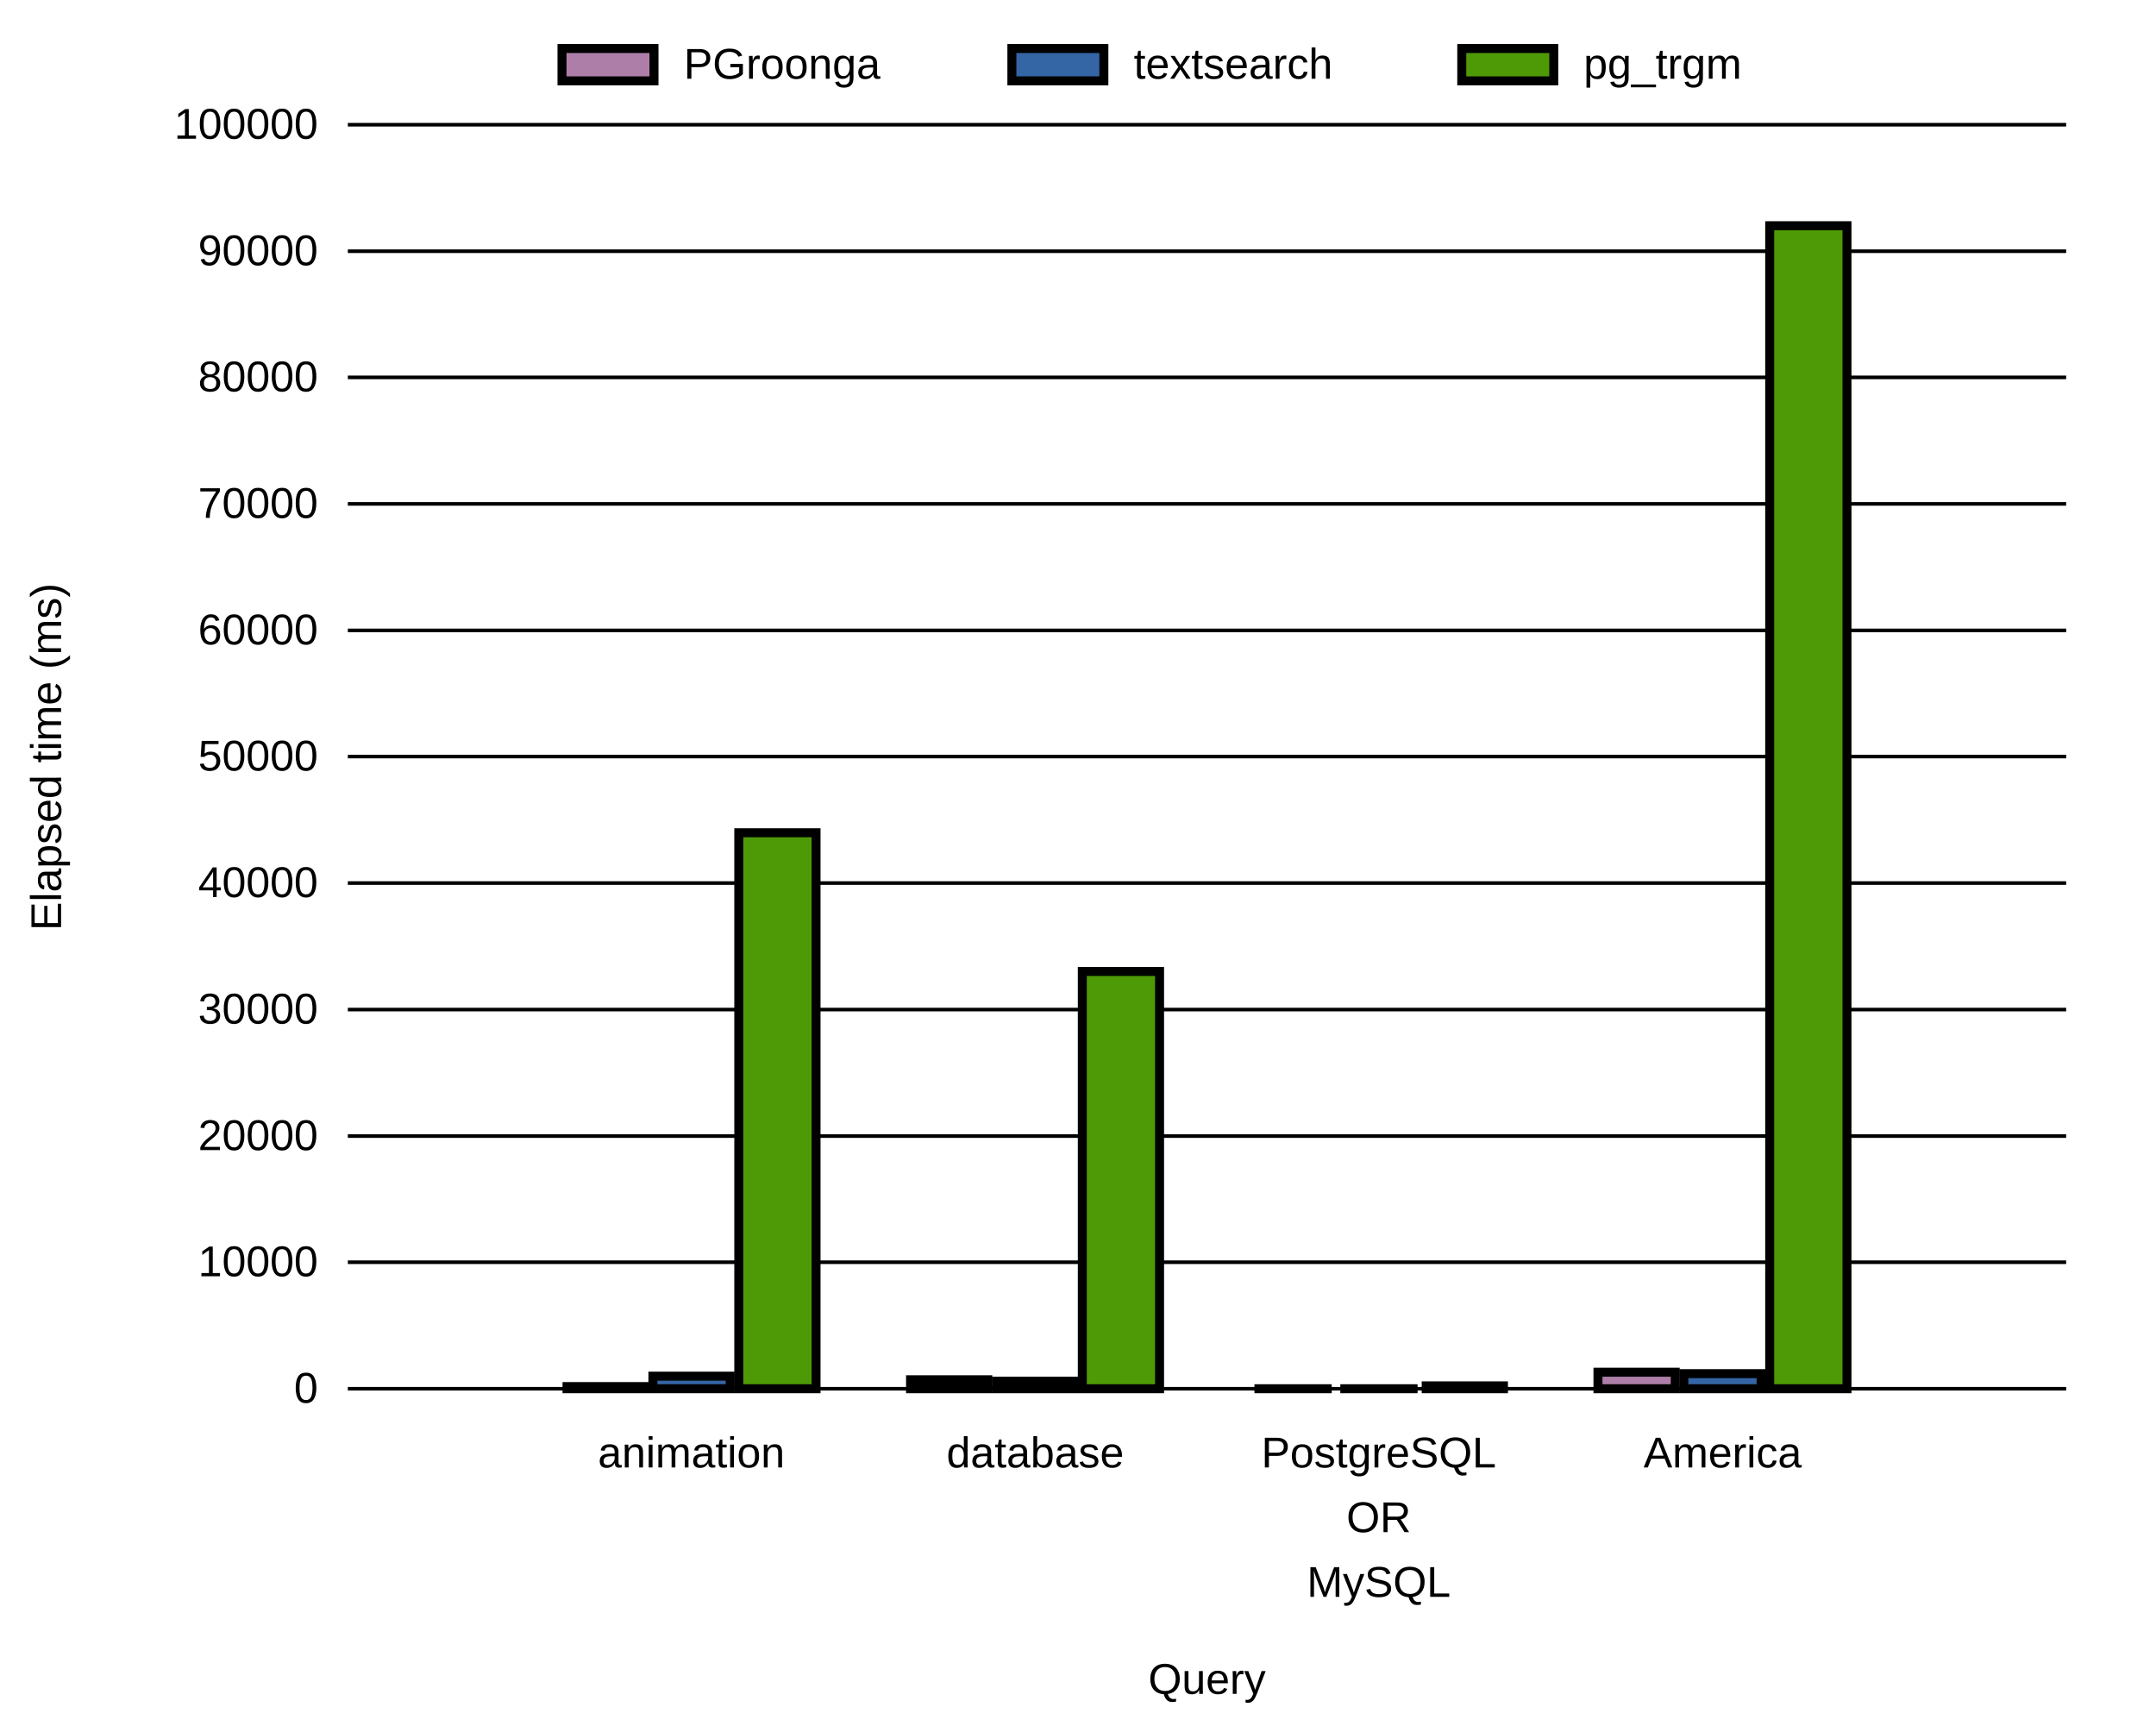
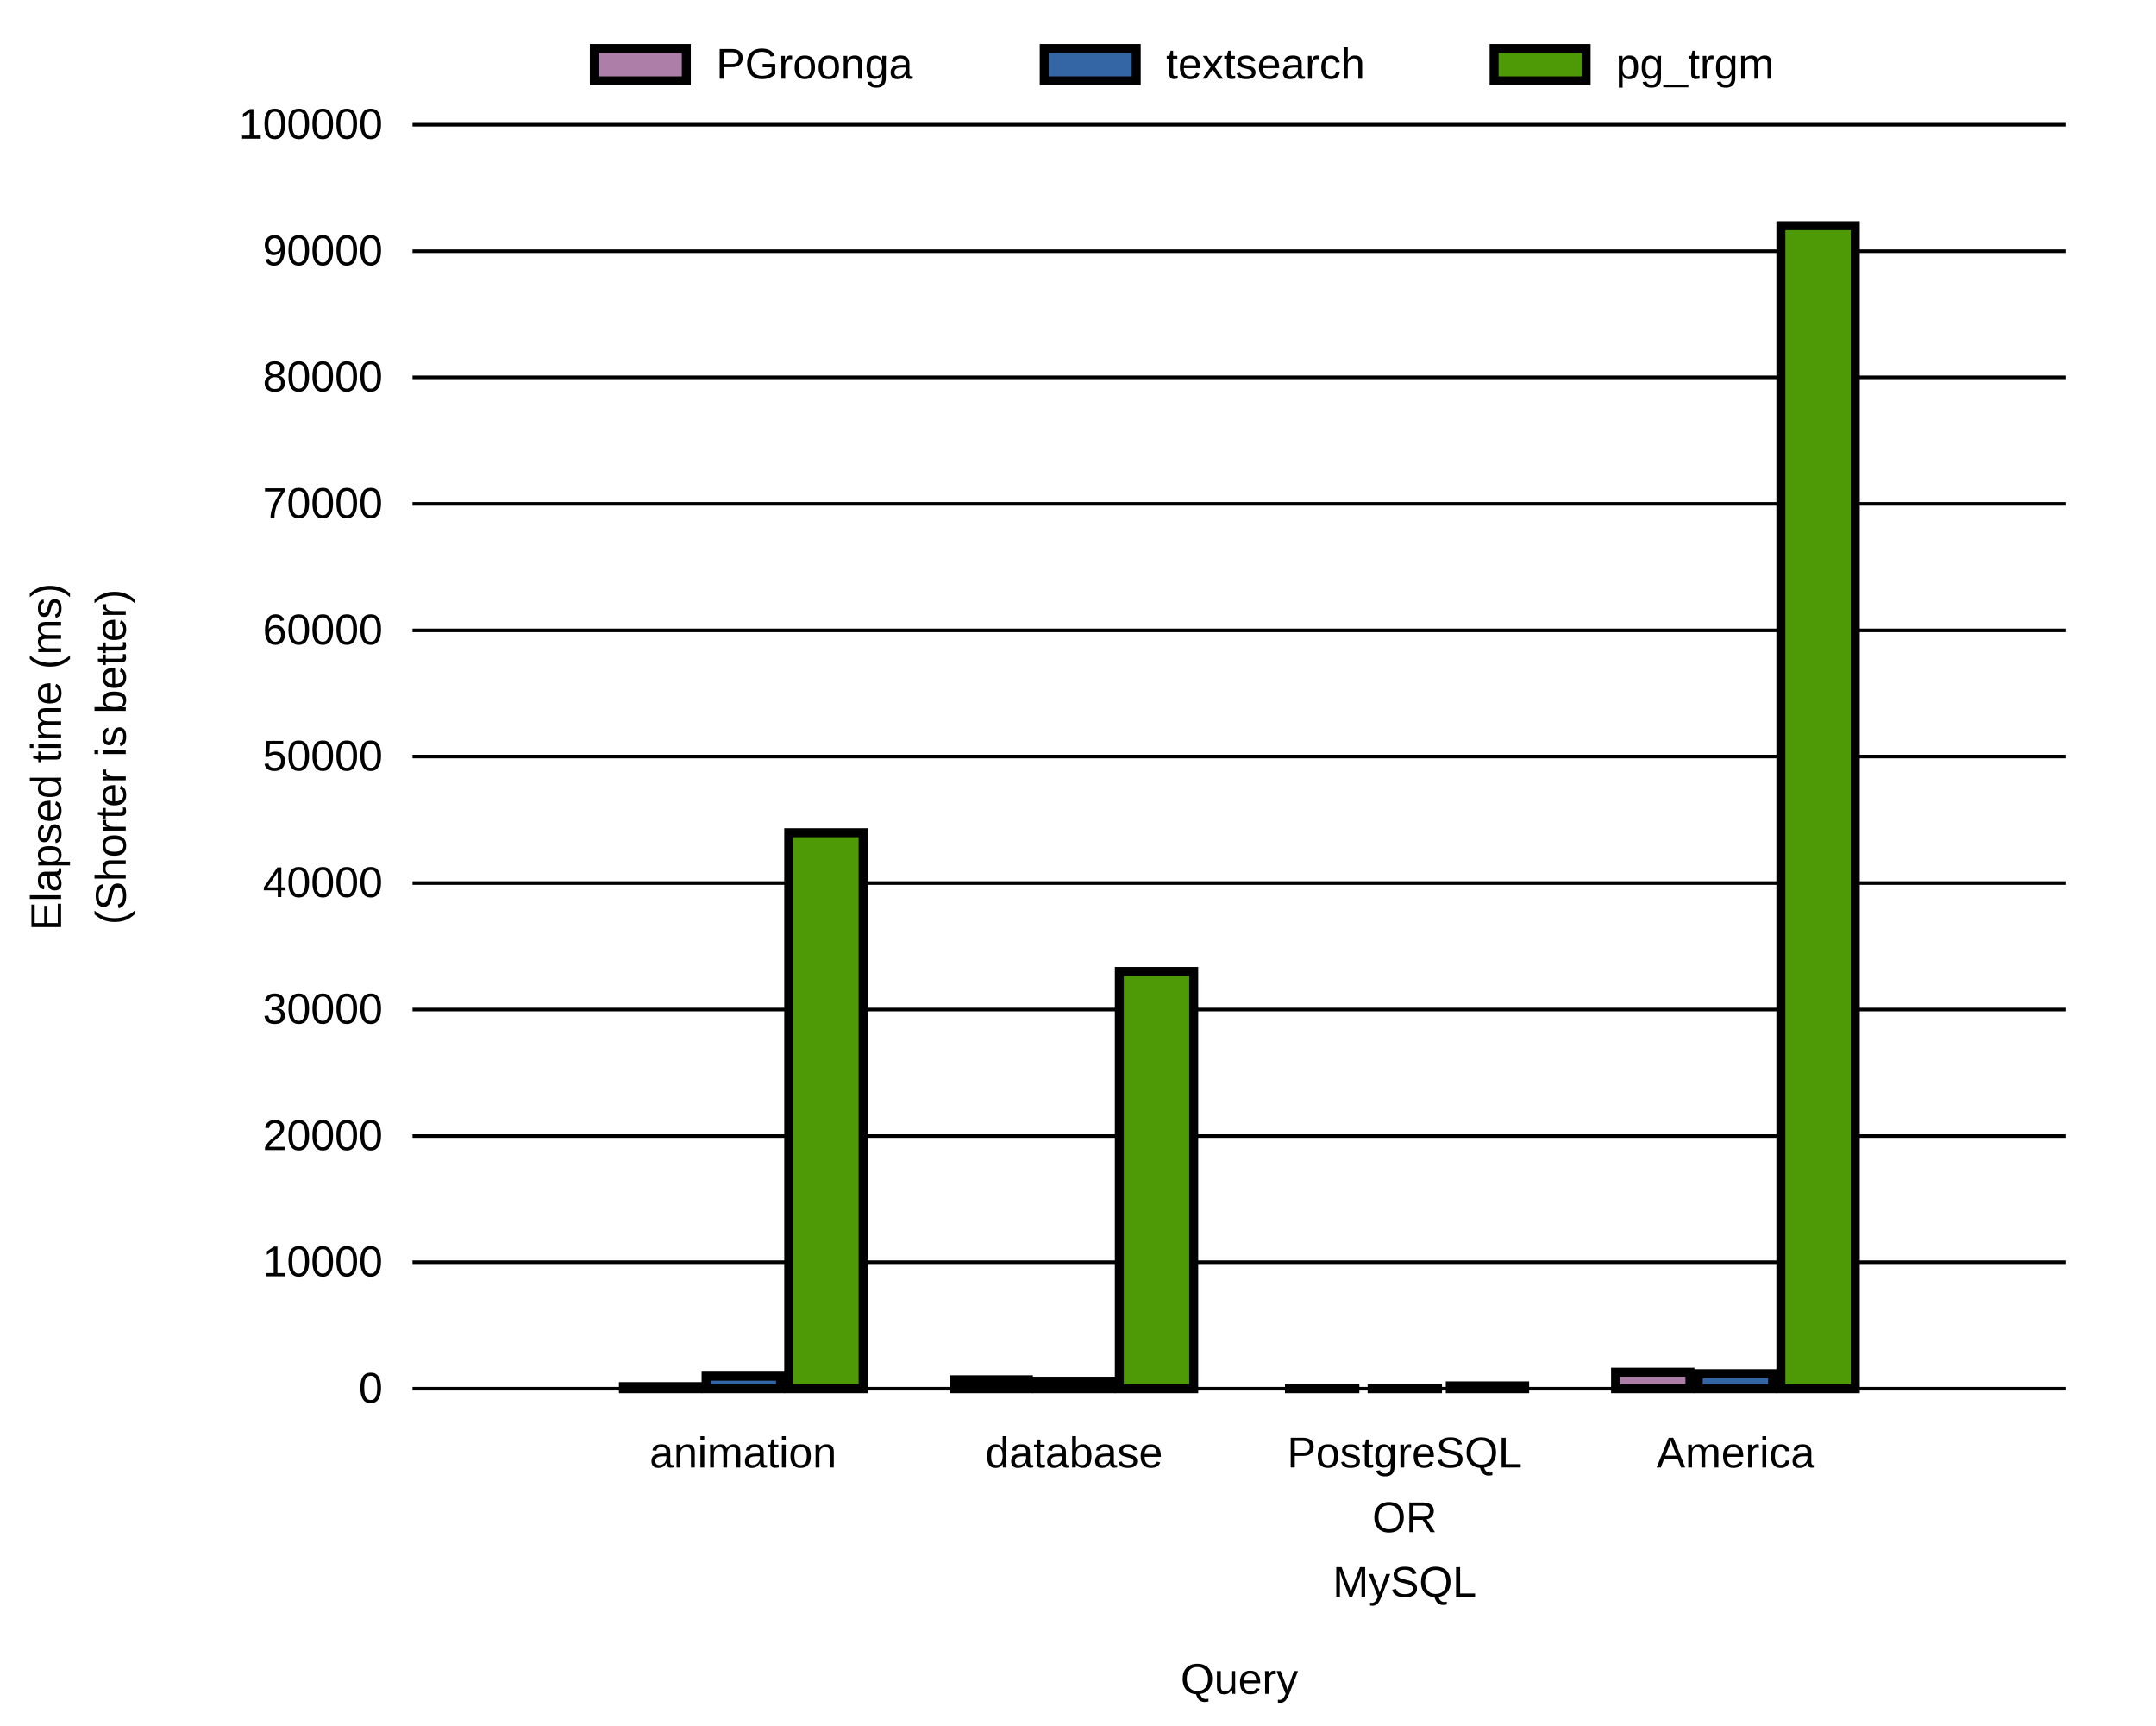
<svg xmlns="http://www.w3.org/2000/svg" xmlns:xlink="http://www.w3.org/1999/xlink" width="600" height="480" viewBox="0 0 600 480">
  <g id="gnuplot_canvas">
    <rect x="0" y="0" width="600" height="480" fill="none" />
    <defs>
      <circle id="gpDot" r="0.5" stroke-width="0.5" />
      <path id="gpPt0" stroke-width="0.222" stroke="currentColor" d="M-1,0 h2 M0,-1 v2" />
      <path id="gpPt1" stroke-width="0.222" stroke="currentColor" d="M-1,-1 L1,1 M1,-1 L-1,1" />
      <path id="gpPt2" stroke-width="0.222" stroke="currentColor" d="M-1,0 L1,0 M0,-1 L0,1 M-1,-1 L1,1 M-1,1 L1,-1" />
      <rect id="gpPt3" stroke-width="0.222" stroke="currentColor" x="-1" y="-1" width="2" height="2" />
      <rect id="gpPt4" stroke-width="0.222" stroke="currentColor" fill="currentColor" x="-1" y="-1" width="2" height="2" />
      <circle id="gpPt5" stroke-width="0.222" stroke="currentColor" cx="0" cy="0" r="1" />
      <use xlink:href="#gpPt5" id="gpPt6" fill="currentColor" stroke="none" />
      <path id="gpPt7" stroke-width="0.222" stroke="currentColor" d="M0,-1.33 L-1.33,0.67 L1.33,0.67 z" />
      <use xlink:href="#gpPt7" id="gpPt8" fill="currentColor" stroke="none" />
      <use xlink:href="#gpPt7" id="gpPt9" stroke="currentColor" transform="rotate(180)" />
      <use xlink:href="#gpPt9" id="gpPt10" fill="currentColor" stroke="none" />
      <use xlink:href="#gpPt3" id="gpPt11" stroke="currentColor" transform="rotate(45)" />
      <use xlink:href="#gpPt11" id="gpPt12" fill="currentColor" stroke="none" />
      <path id="gpPt13" stroke-width="0.222" stroke="currentColor" d="M0,1.330 L1.265,0.411 L0.782,-1.067 L-0.782,-1.076 L-1.265,0.411 z" />
      <use xlink:href="#gpPt13" id="gpPt14" fill="currentColor" stroke="none" />
      <filter id="textbox" filterUnits="objectBoundingBox" x="0" y="0" height="1" width="1">
        <feFlood flood-color="white" flood-opacity="1" result="bgnd" />
        <feComposite in="SourceGraphic" in2="bgnd" operator="atop" />
      </filter>
      <filter id="greybox" filterUnits="objectBoundingBox" x="0" y="0" height="1" width="1">
        <feFlood flood-color="lightgrey" flood-opacity="1" result="grey" />
        <feComposite in="SourceGraphic" in2="grey" operator="atop" />
      </filter>
    </defs>
    <g fill="none" color="white" stroke="black" stroke-width="1.00" stroke-linecap="butt" stroke-linejoin="miter">
</g>
    <g fill="none" color="black" stroke="currentColor" stroke-width="1.00" stroke-linecap="butt" stroke-linejoin="miter">
</g>
    <g fill="none" color="black" stroke="currentColor" stroke-width="1.00" stroke-linecap="butt" stroke-linejoin="miter">
-       <path stroke="black" class="gridline" d="M96.8,386.4 L575.0,386.4  " />
-     </g>
-     <g fill="none" color="black" stroke="currentColor" stroke-width="1.00" stroke-linecap="butt" stroke-linejoin="miter">
-       <path stroke="black" d="M96.8,386.4 M575.0,386.4  " />
-       <g transform="translate(88.5,390.3)" stroke="none" fill="black" font-family="Arial" font-size="12.00" text-anchor="end">
+       <path stroke="black" class="gridline" d="M114.8,386.4 L575.0,386.4  " />
+     </g>
+     <g fill="none" color="black" stroke="currentColor" stroke-width="1.00" stroke-linecap="butt" stroke-linejoin="miter">
+       <path stroke="black" d="M114.8,386.4 M575.0,386.4  " />
+       <g transform="translate(106.5,390.3)" stroke="none" fill="black" font-family="Arial" font-size="12.00" text-anchor="end">
        <text>
          <tspan font-family="Arial"> 0</tspan>
        </text>
      </g>
    </g>
    <g fill="none" color="black" stroke="currentColor" stroke-width="1.00" stroke-linecap="butt" stroke-linejoin="miter">
</g>
    <g fill="none" color="black" stroke="currentColor" stroke-width="1.00" stroke-linecap="butt" stroke-linejoin="miter">
-       <path stroke="black" class="gridline" d="M96.8,351.2 L575.0,351.2  " />
-     </g>
-     <g fill="none" color="black" stroke="currentColor" stroke-width="1.00" stroke-linecap="butt" stroke-linejoin="miter">
-       <path stroke="black" d="M96.8,351.2 M575.0,351.2  " />
-       <g transform="translate(88.5,355.1)" stroke="none" fill="black" font-family="Arial" font-size="12.00" text-anchor="end">
+       <path stroke="black" class="gridline" d="M114.8,351.2 L575.0,351.2  " />
+     </g>
+     <g fill="none" color="black" stroke="currentColor" stroke-width="1.00" stroke-linecap="butt" stroke-linejoin="miter">
+       <path stroke="black" d="M114.8,351.2 M575.0,351.2  " />
+       <g transform="translate(106.5,355.1)" stroke="none" fill="black" font-family="Arial" font-size="12.00" text-anchor="end">
        <text>
          <tspan font-family="Arial"> 10000</tspan>
        </text>
      </g>
    </g>
    <g fill="none" color="black" stroke="currentColor" stroke-width="1.00" stroke-linecap="butt" stroke-linejoin="miter">
</g>
    <g fill="none" color="black" stroke="currentColor" stroke-width="1.00" stroke-linecap="butt" stroke-linejoin="miter">
-       <path stroke="black" class="gridline" d="M96.8,316.1 L575.0,316.1  " />
-     </g>
-     <g fill="none" color="black" stroke="currentColor" stroke-width="1.00" stroke-linecap="butt" stroke-linejoin="miter">
-       <path stroke="black" d="M96.8,316.1 M575.0,316.1  " />
-       <g transform="translate(88.5,320.0)" stroke="none" fill="black" font-family="Arial" font-size="12.00" text-anchor="end">
+       <path stroke="black" class="gridline" d="M114.8,316.1 L575.0,316.1  " />
+     </g>
+     <g fill="none" color="black" stroke="currentColor" stroke-width="1.00" stroke-linecap="butt" stroke-linejoin="miter">
+       <path stroke="black" d="M114.8,316.1 M575.0,316.1  " />
+       <g transform="translate(106.5,320.0)" stroke="none" fill="black" font-family="Arial" font-size="12.00" text-anchor="end">
        <text>
          <tspan font-family="Arial"> 20000</tspan>
        </text>
      </g>
    </g>
    <g fill="none" color="black" stroke="currentColor" stroke-width="1.00" stroke-linecap="butt" stroke-linejoin="miter">
</g>
    <g fill="none" color="black" stroke="currentColor" stroke-width="1.00" stroke-linecap="butt" stroke-linejoin="miter">
-       <path stroke="black" class="gridline" d="M96.8,280.9 L575.0,280.9  " />
-     </g>
-     <g fill="none" color="black" stroke="currentColor" stroke-width="1.00" stroke-linecap="butt" stroke-linejoin="miter">
-       <path stroke="black" d="M96.8,280.9 M575.0,280.9  " />
-       <g transform="translate(88.5,284.8)" stroke="none" fill="black" font-family="Arial" font-size="12.00" text-anchor="end">
+       <path stroke="black" class="gridline" d="M114.8,280.9 L575.0,280.9  " />
+     </g>
+     <g fill="none" color="black" stroke="currentColor" stroke-width="1.00" stroke-linecap="butt" stroke-linejoin="miter">
+       <path stroke="black" d="M114.8,280.9 M575.0,280.9  " />
+       <g transform="translate(106.5,284.8)" stroke="none" fill="black" font-family="Arial" font-size="12.00" text-anchor="end">
        <text>
          <tspan font-family="Arial"> 30000</tspan>
        </text>
      </g>
    </g>
    <g fill="none" color="black" stroke="currentColor" stroke-width="1.00" stroke-linecap="butt" stroke-linejoin="miter">
</g>
    <g fill="none" color="black" stroke="currentColor" stroke-width="1.00" stroke-linecap="butt" stroke-linejoin="miter">
-       <path stroke="black" class="gridline" d="M96.8,245.7 L575.0,245.7  " />
-     </g>
-     <g fill="none" color="black" stroke="currentColor" stroke-width="1.00" stroke-linecap="butt" stroke-linejoin="miter">
-       <path stroke="black" d="M96.8,245.7 M575.0,245.7  " />
-       <g transform="translate(88.5,249.6)" stroke="none" fill="black" font-family="Arial" font-size="12.00" text-anchor="end">
+       <path stroke="black" class="gridline" d="M114.8,245.7 L575.0,245.7  " />
+     </g>
+     <g fill="none" color="black" stroke="currentColor" stroke-width="1.00" stroke-linecap="butt" stroke-linejoin="miter">
+       <path stroke="black" d="M114.8,245.7 M575.0,245.7  " />
+       <g transform="translate(106.5,249.6)" stroke="none" fill="black" font-family="Arial" font-size="12.00" text-anchor="end">
        <text>
          <tspan font-family="Arial"> 40000</tspan>
        </text>
      </g>
    </g>
    <g fill="none" color="black" stroke="currentColor" stroke-width="1.00" stroke-linecap="butt" stroke-linejoin="miter">
</g>
    <g fill="none" color="black" stroke="currentColor" stroke-width="1.00" stroke-linecap="butt" stroke-linejoin="miter">
-       <path stroke="black" class="gridline" d="M96.8,210.5 L575.0,210.5  " />
-     </g>
-     <g fill="none" color="black" stroke="currentColor" stroke-width="1.00" stroke-linecap="butt" stroke-linejoin="miter">
-       <path stroke="black" d="M96.8,210.5 M575.0,210.5  " />
-       <g transform="translate(88.5,214.4)" stroke="none" fill="black" font-family="Arial" font-size="12.00" text-anchor="end">
+       <path stroke="black" class="gridline" d="M114.8,210.5 L575.0,210.5  " />
+     </g>
+     <g fill="none" color="black" stroke="currentColor" stroke-width="1.00" stroke-linecap="butt" stroke-linejoin="miter">
+       <path stroke="black" d="M114.8,210.5 M575.0,210.5  " />
+       <g transform="translate(106.5,214.4)" stroke="none" fill="black" font-family="Arial" font-size="12.00" text-anchor="end">
        <text>
          <tspan font-family="Arial"> 50000</tspan>
        </text>
      </g>
    </g>
    <g fill="none" color="black" stroke="currentColor" stroke-width="1.00" stroke-linecap="butt" stroke-linejoin="miter">
</g>
    <g fill="none" color="black" stroke="currentColor" stroke-width="1.00" stroke-linecap="butt" stroke-linejoin="miter">
-       <path stroke="black" class="gridline" d="M96.8,175.4 L575.0,175.4  " />
-     </g>
-     <g fill="none" color="black" stroke="currentColor" stroke-width="1.00" stroke-linecap="butt" stroke-linejoin="miter">
-       <path stroke="black" d="M96.8,175.4 M575.0,175.4  " />
-       <g transform="translate(88.5,179.3)" stroke="none" fill="black" font-family="Arial" font-size="12.00" text-anchor="end">
+       <path stroke="black" class="gridline" d="M114.8,175.4 L575.0,175.4  " />
+     </g>
+     <g fill="none" color="black" stroke="currentColor" stroke-width="1.00" stroke-linecap="butt" stroke-linejoin="miter">
+       <path stroke="black" d="M114.8,175.4 M575.0,175.4  " />
+       <g transform="translate(106.5,179.3)" stroke="none" fill="black" font-family="Arial" font-size="12.00" text-anchor="end">
        <text>
          <tspan font-family="Arial"> 60000</tspan>
        </text>
      </g>
    </g>
    <g fill="none" color="black" stroke="currentColor" stroke-width="1.00" stroke-linecap="butt" stroke-linejoin="miter">
</g>
    <g fill="none" color="black" stroke="currentColor" stroke-width="1.00" stroke-linecap="butt" stroke-linejoin="miter">
-       <path stroke="black" class="gridline" d="M96.8,140.2 L575.0,140.2  " />
-     </g>
-     <g fill="none" color="black" stroke="currentColor" stroke-width="1.00" stroke-linecap="butt" stroke-linejoin="miter">
-       <path stroke="black" d="M96.8,140.2 M575.0,140.2  " />
-       <g transform="translate(88.5,144.1)" stroke="none" fill="black" font-family="Arial" font-size="12.00" text-anchor="end">
+       <path stroke="black" class="gridline" d="M114.8,140.2 L575.0,140.2  " />
+     </g>
+     <g fill="none" color="black" stroke="currentColor" stroke-width="1.00" stroke-linecap="butt" stroke-linejoin="miter">
+       <path stroke="black" d="M114.8,140.2 M575.0,140.2  " />
+       <g transform="translate(106.5,144.1)" stroke="none" fill="black" font-family="Arial" font-size="12.00" text-anchor="end">
        <text>
          <tspan font-family="Arial"> 70000</tspan>
        </text>
      </g>
    </g>
    <g fill="none" color="black" stroke="currentColor" stroke-width="1.00" stroke-linecap="butt" stroke-linejoin="miter">
</g>
    <g fill="none" color="black" stroke="currentColor" stroke-width="1.00" stroke-linecap="butt" stroke-linejoin="miter">
-       <path stroke="black" class="gridline" d="M96.8,105.0 L575.0,105.0  " />
-     </g>
-     <g fill="none" color="black" stroke="currentColor" stroke-width="1.00" stroke-linecap="butt" stroke-linejoin="miter">
-       <path stroke="black" d="M96.8,105.0 M575.0,105.0  " />
-       <g transform="translate(88.5,108.9)" stroke="none" fill="black" font-family="Arial" font-size="12.00" text-anchor="end">
+       <path stroke="black" class="gridline" d="M114.8,105.0 L575.0,105.0  " />
+     </g>
+     <g fill="none" color="black" stroke="currentColor" stroke-width="1.00" stroke-linecap="butt" stroke-linejoin="miter">
+       <path stroke="black" d="M114.8,105.0 M575.0,105.0  " />
+       <g transform="translate(106.5,108.9)" stroke="none" fill="black" font-family="Arial" font-size="12.00" text-anchor="end">
        <text>
          <tspan font-family="Arial"> 80000</tspan>
        </text>
      </g>
    </g>
    <g fill="none" color="black" stroke="currentColor" stroke-width="1.00" stroke-linecap="butt" stroke-linejoin="miter">
</g>
    <g fill="none" color="black" stroke="currentColor" stroke-width="1.00" stroke-linecap="butt" stroke-linejoin="miter">
-       <path stroke="black" class="gridline" d="M96.8,69.9 L575.0,69.9  " />
-     </g>
-     <g fill="none" color="black" stroke="currentColor" stroke-width="1.00" stroke-linecap="butt" stroke-linejoin="miter">
-       <path stroke="black" d="M96.8,69.9 M575.0,69.9  " />
-       <g transform="translate(88.5,73.8)" stroke="none" fill="black" font-family="Arial" font-size="12.00" text-anchor="end">
+       <path stroke="black" class="gridline" d="M114.8,69.9 L575.0,69.9  " />
+     </g>
+     <g fill="none" color="black" stroke="currentColor" stroke-width="1.00" stroke-linecap="butt" stroke-linejoin="miter">
+       <path stroke="black" d="M114.8,69.9 M575.0,69.9  " />
+       <g transform="translate(106.5,73.8)" stroke="none" fill="black" font-family="Arial" font-size="12.00" text-anchor="end">
        <text>
          <tspan font-family="Arial"> 90000</tspan>
        </text>
      </g>
    </g>
    <g fill="none" color="black" stroke="currentColor" stroke-width="1.00" stroke-linecap="butt" stroke-linejoin="miter">
</g>
    <g fill="none" color="black" stroke="currentColor" stroke-width="1.00" stroke-linecap="butt" stroke-linejoin="miter">
-       <path stroke="black" class="gridline" d="M96.8,34.7 L575.0,34.7  " />
-     </g>
-     <g fill="none" color="black" stroke="currentColor" stroke-width="1.00" stroke-linecap="butt" stroke-linejoin="miter">
-       <path stroke="black" d="M96.8,34.7 M575.0,34.7  " />
-       <g transform="translate(88.5,38.6)" stroke="none" fill="black" font-family="Arial" font-size="12.00" text-anchor="end">
+       <path stroke="black" class="gridline" d="M114.8,34.7 L575.0,34.7  " />
+     </g>
+     <g fill="none" color="black" stroke="currentColor" stroke-width="1.00" stroke-linecap="butt" stroke-linejoin="miter">
+       <path stroke="black" d="M114.8,34.7 M575.0,34.7  " />
+       <g transform="translate(106.5,38.6)" stroke="none" fill="black" font-family="Arial" font-size="12.00" text-anchor="end">
        <text>
          <tspan font-family="Arial"> 100000</tspan>
        </text>
      </g>
    </g>
    <g fill="none" color="black" stroke="currentColor" stroke-width="1.00" stroke-linecap="butt" stroke-linejoin="miter">
-       <path stroke="black" d="M192.4,386.4 M192.4,34.7  " />
-       <g transform="translate(192.4,408.3)" stroke="none" fill="black" font-family="Arial" font-size="12.00" text-anchor="middle">
+       <path stroke="black" d="M206.8,386.4 M206.8,34.7  " />
+       <g transform="translate(206.8,408.3)" stroke="none" fill="black" font-family="Arial" font-size="12.00" text-anchor="middle">
        <text>
          <tspan font-family="Arial">animation</tspan>
        </text>
      </g>
    </g>
    <g fill="none" color="black" stroke="currentColor" stroke-width="1.00" stroke-linecap="butt" stroke-linejoin="miter">
-       <path stroke="black" d="M288.1,386.4 M288.1,34.7  " />
-       <g transform="translate(288.1,408.3)" stroke="none" fill="black" font-family="Arial" font-size="12.00" text-anchor="middle">
+       <path stroke="black" d="M298.9,386.4 M298.9,34.7  " />
+       <g transform="translate(298.9,408.3)" stroke="none" fill="black" font-family="Arial" font-size="12.00" text-anchor="middle">
        <text>
          <tspan font-family="Arial">database</tspan>
        </text>
      </g>
    </g>
    <g fill="none" color="black" stroke="currentColor" stroke-width="1.00" stroke-linecap="butt" stroke-linejoin="miter">
-       <path stroke="black" d="M383.7,386.4 M383.7,34.7  " />
-       <g transform="translate(383.7,408.3)" stroke="none" fill="black" font-family="Arial" font-size="12.00" text-anchor="middle">
+       <path stroke="black" d="M390.9,386.4 M390.9,34.7  " />
+       <g transform="translate(390.9,408.3)" stroke="none" fill="black" font-family="Arial" font-size="12.00" text-anchor="middle">
        <text>
          <tspan font-family="Arial">PostgreSQL</tspan>
        </text>
      </g>
-       <g transform="translate(383.7,426.3)" stroke="none" fill="black" font-family="Arial" font-size="12.00" text-anchor="middle">
+       <g transform="translate(390.9,426.3)" stroke="none" fill="black" font-family="Arial" font-size="12.00" text-anchor="middle">
        <text>
          <tspan font-family="Arial">OR</tspan>
        </text>
      </g>
-       <g transform="translate(383.7,444.3)" stroke="none" fill="black" font-family="Arial" font-size="12.00" text-anchor="middle">
+       <g transform="translate(390.9,444.3)" stroke="none" fill="black" font-family="Arial" font-size="12.00" text-anchor="middle">
        <text>
          <tspan font-family="Arial">MySQL</tspan>
        </text>
      </g>
    </g>
    <g fill="none" color="black" stroke="currentColor" stroke-width="1.00" stroke-linecap="butt" stroke-linejoin="miter">
-       <path stroke="black" d="M479.4,386.4 M479.4,34.7  " />
-       <g transform="translate(479.4,408.3)" stroke="none" fill="black" font-family="Arial" font-size="12.00" text-anchor="middle">
+       <path stroke="black" d="M483.0,386.4 M483.0,34.7  " />
+       <g transform="translate(483.0,408.3)" stroke="none" fill="black" font-family="Arial" font-size="12.00" text-anchor="middle">
        <text>
          <tspan font-family="Arial">America</tspan>
        </text>
      </g>
    </g>
    <g fill="none" color="black" stroke="currentColor" stroke-width="1.00" stroke-linecap="butt" stroke-linejoin="miter">
</g>
    <g fill="none" color="black" stroke="currentColor" stroke-width="1.00" stroke-linecap="butt" stroke-linejoin="miter">
      <g transform="translate(17.0,210.6) rotate(270)" stroke="none" fill="black" font-family="Arial" font-size="12.00" text-anchor="middle">
        <text>
          <tspan font-family="Arial">Elapsed time (ms)</tspan>
        </text>
      </g>
-     </g>
-     <g fill="none" color="black" stroke="currentColor" stroke-width="1.00" stroke-linecap="butt" stroke-linejoin="miter">
-       <g transform="translate(335.9,435.3)" stroke="none" fill="black" font-family="Arial" font-size="12.00" text-anchor="middle">
+       <g transform="translate(35.0,210.6) rotate(270)" stroke="none" fill="black" font-family="Arial" font-size="12.00" text-anchor="middle">
+         <text>
+           <tspan font-family="Arial">(Shorter is better)</tspan>
+         </text>
+       </g>
+     </g>
+     <g fill="none" color="black" stroke="currentColor" stroke-width="1.00" stroke-linecap="butt" stroke-linejoin="miter">
+       <g transform="translate(344.9,435.3)" stroke="none" fill="black" font-family="Arial" font-size="12.00" text-anchor="middle">
        <text />
      </g>
-       <g transform="translate(335.9,453.3)" stroke="none" fill="black" font-family="Arial" font-size="12.00" text-anchor="middle">
+       <g transform="translate(344.9,453.3)" stroke="none" fill="black" font-family="Arial" font-size="12.00" text-anchor="middle">
        <text />
      </g>
-       <g transform="translate(335.9,471.3)" stroke="none" fill="black" font-family="Arial" font-size="12.00" text-anchor="middle">
+       <g transform="translate(344.9,471.3)" stroke="none" fill="black" font-family="Arial" font-size="12.00" text-anchor="middle">
        <text>
          <tspan font-family="Arial">Query</tspan>
        </text>
      </g>
    </g>
    <g fill="none" color="black" stroke="currentColor" stroke-width="1.00" stroke-linecap="butt" stroke-linejoin="miter">
</g>
    <g id="gnuplot_plot_1">
      <g fill="none" color="white" stroke="currentColor" stroke-width="2.50" stroke-linecap="butt" stroke-linejoin="miter">
</g>
      <g fill="none" color="black" stroke="currentColor" stroke-width="2.50" stroke-linecap="butt" stroke-linejoin="miter">
-         <g transform="translate(190.3,21.9)" stroke="none" fill="black" font-family="Arial" font-size="12.00" text-anchor="start">
+         <g transform="translate(199.3,21.9)" stroke="none" fill="black" font-family="Arial" font-size="12.00" text-anchor="start">
          <text>
            <tspan font-family="Arial">PGroonga</tspan>
          </text>
        </g>
      </g>
      <g fill="none" color="black" stroke="currentColor" stroke-width="2.50" stroke-linecap="butt" stroke-linejoin="miter">
        <g stroke="none" shape-rendering="crispEdges">
-           <polygon fill="rgb(173, 127, 168)" points="156.4,22.5 182.0,22.5 182.0,13.5 156.4,13.5 " />
-         </g>
-         <path stroke="black" d="M156.4,22.5 L182.0,22.5 L182.0,13.5 L156.4,13.5 L156.4,22.5 Z  " />
-       </g>
-       <g fill="none" color="black" stroke="currentColor" stroke-width="2.50" stroke-linecap="butt" stroke-linejoin="miter">
-         <g stroke="none" shape-rendering="crispEdges">
-           <polygon fill="rgb(173, 127, 168)" points="157.8,386.4 179.4,386.4 179.4,385.7 157.8,385.7 " />
-         </g>
-         <path stroke="black" d="M157.8,386.4 L157.8,385.8 L179.3,385.8 L179.3,386.4 L157.8,386.4 Z  " />
-       </g>
-       <g fill="none" color="black" stroke="currentColor" stroke-width="2.50" stroke-linecap="butt" stroke-linejoin="miter">
-         <g stroke="none" shape-rendering="crispEdges">
-           <polygon fill="rgb(173, 127, 168)" points="253.4,386.4 275.0,386.4 275.0,383.8 253.4,383.8 " />
-         </g>
-         <path stroke="black" d="M253.4,386.4 L253.4,383.9 L274.9,383.9 L274.9,386.4 L253.4,386.4 Z  " />
-       </g>
-       <g fill="none" color="black" stroke="currentColor" stroke-width="2.50" stroke-linecap="butt" stroke-linejoin="miter">
-         <g stroke="none" shape-rendering="crispEdges">
-           <polygon fill="rgb(173, 127, 168)" points="349.1,386.4 370.7,386.4 370.7,386.3 349.1,386.3 " />
-         </g>
-         <path stroke="black" d="M349.1,386.4 L370.6,386.4 L349.1,386.4 Z  " />
-       </g>
-       <g fill="none" color="black" stroke="currentColor" stroke-width="2.50" stroke-linecap="butt" stroke-linejoin="miter">
-         <g stroke="none" shape-rendering="crispEdges">
-           <polygon fill="rgb(173, 127, 168)" points="444.7,386.4 466.3,386.4 466.3,381.7 444.7,381.7 " />
-         </g>
-         <path stroke="black" d="M444.7,386.4 L444.7,381.8 L466.2,381.8 L466.2,386.4 L444.7,386.4 Z  " />
+           <polygon fill="rgb(173, 127, 168)" points="165.4,22.5 191.0,22.5 191.0,13.5 165.4,13.5 " />
+         </g>
+         <path stroke="black" d="M165.4,22.5 L191.0,22.5 L191.0,13.5 L165.4,13.5 L165.4,22.5 Z  " />
+       </g>
+       <g fill="none" color="black" stroke="currentColor" stroke-width="2.50" stroke-linecap="butt" stroke-linejoin="miter">
+         <g stroke="none" shape-rendering="crispEdges">
+           <polygon fill="rgb(173, 127, 168)" points="173.5,386.4 194.3,386.4 194.3,385.7 173.5,385.7 " />
+         </g>
+         <path stroke="black" d="M173.5,386.4 L173.5,385.8 L194.2,385.8 L194.2,386.4 L173.5,386.4 Z  " />
+       </g>
+       <g fill="none" color="black" stroke="currentColor" stroke-width="2.50" stroke-linecap="butt" stroke-linejoin="miter">
+         <g stroke="none" shape-rendering="crispEdges">
+           <polygon fill="rgb(173, 127, 168)" points="265.5,386.4 286.3,386.4 286.3,383.8 265.5,383.8 " />
+         </g>
+         <path stroke="black" d="M265.5,386.4 L265.5,383.9 L286.2,383.9 L286.2,386.4 L265.5,386.4 Z  " />
+       </g>
+       <g fill="none" color="black" stroke="currentColor" stroke-width="2.50" stroke-linecap="butt" stroke-linejoin="miter">
+         <g stroke="none" shape-rendering="crispEdges">
+           <polygon fill="rgb(173, 127, 168)" points="357.6,386.4 378.4,386.4 378.4,386.3 357.6,386.3 " />
+         </g>
+         <path stroke="black" d="M357.6,386.4 L378.3,386.4 L357.6,386.4 Z  " />
+       </g>
+       <g fill="none" color="black" stroke="currentColor" stroke-width="2.50" stroke-linecap="butt" stroke-linejoin="miter">
+         <g stroke="none" shape-rendering="crispEdges">
+           <polygon fill="rgb(173, 127, 168)" points="449.6,386.4 470.4,386.4 470.4,381.7 449.6,381.7 " />
+         </g>
+         <path stroke="black" d="M449.6,386.4 L449.6,381.8 L470.3,381.8 L470.3,386.4 L449.6,386.4 Z  " />
      </g>
      <g fill="none" color="black" stroke="currentColor" stroke-width="2.50" stroke-linecap="butt" stroke-linejoin="miter">
</g>
    </g>
    <g id="gnuplot_plot_2">
      <g fill="none" color="black" stroke="currentColor" stroke-width="2.50" stroke-linecap="butt" stroke-linejoin="miter">
-         <g transform="translate(315.5,21.9)" stroke="none" fill="black" font-family="Arial" font-size="12.00" text-anchor="start">
+         <g transform="translate(324.5,21.9)" stroke="none" fill="black" font-family="Arial" font-size="12.00" text-anchor="start">
          <text>
            <tspan font-family="Arial">textsearch</tspan>
          </text>
        </g>
      </g>
      <g fill="none" color="black" stroke="currentColor" stroke-width="2.50" stroke-linecap="butt" stroke-linejoin="miter">
        <g stroke="none" shape-rendering="crispEdges">
-           <polygon fill="rgb( 52, 101, 164)" points="281.6,22.5 307.2,22.5 307.2,13.5 281.6,13.5 " />
-         </g>
-         <path stroke="black" d="M281.6,22.5 L307.2,22.5 L307.2,13.5 L281.6,13.5 L281.6,22.5 Z  " />
-       </g>
-       <g fill="none" color="black" stroke="currentColor" stroke-width="2.50" stroke-linecap="butt" stroke-linejoin="miter">
-         <g stroke="none" shape-rendering="crispEdges">
-           <polygon fill="rgb( 52, 101, 164)" points="181.7,386.4 203.3,386.4 203.3,382.8 181.7,382.8 " />
-         </g>
-         <path stroke="black" d="M181.7,386.4 L181.7,382.9 L203.2,382.9 L203.2,386.4 L181.7,386.4 Z  " />
-       </g>
-       <g fill="none" color="black" stroke="currentColor" stroke-width="2.50" stroke-linecap="butt" stroke-linejoin="miter">
-         <g stroke="none" shape-rendering="crispEdges">
-           <polygon fill="rgb( 52, 101, 164)" points="277.3,386.4 298.9,386.4 298.9,384.2 277.3,384.2 " />
-         </g>
-         <path stroke="black" d="M277.3,386.4 L277.3,384.3 L298.8,384.3 L298.8,386.4 L277.3,386.4 Z  " />
-       </g>
-       <g fill="none" color="black" stroke="currentColor" stroke-width="2.50" stroke-linecap="butt" stroke-linejoin="miter">
-         <g stroke="none" shape-rendering="crispEdges">
-           <polygon fill="rgb( 52, 101, 164)" points="373.0,386.4 394.6,386.4 394.6,386.3 373.0,386.3 " />
-         </g>
-         <path stroke="black" d="M373.0,386.4 L394.5,386.4 L373.0,386.4 Z  " />
-       </g>
-       <g fill="none" color="black" stroke="currentColor" stroke-width="2.50" stroke-linecap="butt" stroke-linejoin="miter">
-         <g stroke="none" shape-rendering="crispEdges">
-           <polygon fill="rgb( 52, 101, 164)" points="468.6,386.4 490.2,386.4 490.2,382.1 468.6,382.1 " />
-         </g>
-         <path stroke="black" d="M468.6,386.4 L468.6,382.2 L490.1,382.2 L490.1,386.4 L468.6,386.4 Z  " />
+           <polygon fill="rgb( 52, 101, 164)" points="290.6,22.5 316.2,22.5 316.2,13.5 290.6,13.5 " />
+         </g>
+         <path stroke="black" d="M290.6,22.5 L316.2,22.5 L316.2,13.5 L290.6,13.5 L290.6,22.5 Z  " />
+       </g>
+       <g fill="none" color="black" stroke="currentColor" stroke-width="2.50" stroke-linecap="butt" stroke-linejoin="miter">
+         <g stroke="none" shape-rendering="crispEdges">
+           <polygon fill="rgb( 52, 101, 164)" points="196.5,386.4 217.3,386.4 217.3,382.8 196.5,382.8 " />
+         </g>
+         <path stroke="black" d="M196.5,386.4 L196.5,382.9 L217.2,382.9 L217.2,386.4 L196.5,386.4 Z  " />
+       </g>
+       <g fill="none" color="black" stroke="currentColor" stroke-width="2.50" stroke-linecap="butt" stroke-linejoin="miter">
+         <g stroke="none" shape-rendering="crispEdges">
+           <polygon fill="rgb( 52, 101, 164)" points="288.5,386.4 309.3,386.4 309.3,384.2 288.5,384.2 " />
+         </g>
+         <path stroke="black" d="M288.5,386.4 L288.5,384.3 L309.2,384.3 L309.2,386.4 L288.5,386.4 Z  " />
+       </g>
+       <g fill="none" color="black" stroke="currentColor" stroke-width="2.50" stroke-linecap="butt" stroke-linejoin="miter">
+         <g stroke="none" shape-rendering="crispEdges">
+           <polygon fill="rgb( 52, 101, 164)" points="380.6,386.4 401.4,386.4 401.4,386.3 380.6,386.3 " />
+         </g>
+         <path stroke="black" d="M380.6,386.4 L401.3,386.4 L380.6,386.4 Z  " />
+       </g>
+       <g fill="none" color="black" stroke="currentColor" stroke-width="2.50" stroke-linecap="butt" stroke-linejoin="miter">
+         <g stroke="none" shape-rendering="crispEdges">
+           <polygon fill="rgb( 52, 101, 164)" points="472.6,386.4 493.4,386.4 493.4,382.1 472.6,382.1 " />
+         </g>
+         <path stroke="black" d="M472.6,386.4 L472.6,382.2 L493.3,382.2 L493.3,386.4 L472.6,386.4 Z  " />
      </g>
      <g fill="none" color="black" stroke="currentColor" stroke-width="2.50" stroke-linecap="butt" stroke-linejoin="miter">
</g>
    </g>
    <g id="gnuplot_plot_3">
      <g fill="none" color="black" stroke="currentColor" stroke-width="2.50" stroke-linecap="butt" stroke-linejoin="miter">
-         <g transform="translate(440.7,21.9)" stroke="none" fill="black" font-family="Arial" font-size="12.00" text-anchor="start">
+         <g transform="translate(449.7,21.9)" stroke="none" fill="black" font-family="Arial" font-size="12.00" text-anchor="start">
          <text>
            <tspan font-family="Arial">pg_trgm</tspan>
          </text>
        </g>
      </g>
      <g fill="none" color="black" stroke="currentColor" stroke-width="2.50" stroke-linecap="butt" stroke-linejoin="miter">
        <g stroke="none" shape-rendering="crispEdges">
-           <polygon fill="rgb( 78, 154,   6)" points="406.8,22.5 432.4,22.5 432.4,13.5 406.8,13.5 " />
-         </g>
-         <path stroke="black" d="M406.8,22.5 L432.4,22.5 L432.4,13.5 L406.8,13.5 L406.8,22.5 Z  " />
-       </g>
-       <g fill="none" color="black" stroke="currentColor" stroke-width="2.50" stroke-linecap="butt" stroke-linejoin="miter">
-         <g stroke="none" shape-rendering="crispEdges">
-           <polygon fill="rgb( 78, 154,   6)" points="205.6,386.4 227.2,386.4 227.2,231.6 205.6,231.6 " />
-         </g>
-         <path stroke="black" d="M205.6,386.4 L205.6,231.7 L227.1,231.7 L227.1,386.4 L205.6,386.4 Z  " />
-       </g>
-       <g fill="none" color="black" stroke="currentColor" stroke-width="2.50" stroke-linecap="butt" stroke-linejoin="miter">
-         <g stroke="none" shape-rendering="crispEdges">
-           <polygon fill="rgb( 78, 154,   6)" points="301.2,386.4 322.8,386.4 322.8,270.2 301.2,270.2 " />
-         </g>
-         <path stroke="black" d="M301.2,386.4 L301.2,270.3 L322.7,270.3 L322.7,386.4 L301.2,386.4 Z  " />
-       </g>
-       <g fill="none" color="black" stroke="currentColor" stroke-width="2.50" stroke-linecap="butt" stroke-linejoin="miter">
-         <g stroke="none" shape-rendering="crispEdges">
-           <polygon fill="rgb( 78, 154,   6)" points="396.9,386.4 418.5,386.4 418.5,385.5 396.9,385.5 " />
-         </g>
-         <path stroke="black" d="M396.9,386.4 L396.9,385.6 L418.4,385.6 L418.4,386.4 L396.9,386.4 Z  " />
-       </g>
-       <g fill="none" color="black" stroke="currentColor" stroke-width="2.50" stroke-linecap="butt" stroke-linejoin="miter">
-         <g stroke="none" shape-rendering="crispEdges">
-           <polygon fill="rgb( 78, 154,   6)" points="492.5,386.4 514.1,386.4 514.1,62.7 492.5,62.7 " />
-         </g>
-         <path stroke="black" d="M492.5,386.4 L492.5,62.8 L514.0,62.8 L514.0,386.4 L492.5,386.4 Z  " />
+           <polygon fill="rgb( 78, 154,   6)" points="415.8,22.5 441.4,22.5 441.4,13.5 415.8,13.5 " />
+         </g>
+         <path stroke="black" d="M415.8,22.5 L441.4,22.5 L441.4,13.5 L415.8,13.5 L415.8,22.5 Z  " />
+       </g>
+       <g fill="none" color="black" stroke="currentColor" stroke-width="2.50" stroke-linecap="butt" stroke-linejoin="miter">
+         <g stroke="none" shape-rendering="crispEdges">
+           <polygon fill="rgb( 78, 154,   6)" points="219.5,386.4 240.3,386.4 240.3,231.6 219.5,231.6 " />
+         </g>
+         <path stroke="black" d="M219.5,386.4 L219.5,231.7 L240.2,231.7 L240.2,386.4 L219.5,386.4 Z  " />
+       </g>
+       <g fill="none" color="black" stroke="currentColor" stroke-width="2.50" stroke-linecap="butt" stroke-linejoin="miter">
+         <g stroke="none" shape-rendering="crispEdges">
+           <polygon fill="rgb( 78, 154,   6)" points="311.5,386.4 332.3,386.4 332.3,270.2 311.5,270.2 " />
+         </g>
+         <path stroke="black" d="M311.5,386.4 L311.5,270.3 L332.2,270.3 L332.2,386.4 L311.5,386.4 Z  " />
+       </g>
+       <g fill="none" color="black" stroke="currentColor" stroke-width="2.50" stroke-linecap="butt" stroke-linejoin="miter">
+         <g stroke="none" shape-rendering="crispEdges">
+           <polygon fill="rgb( 78, 154,   6)" points="403.6,386.4 424.4,386.4 424.4,385.5 403.6,385.5 " />
+         </g>
+         <path stroke="black" d="M403.6,386.4 L403.6,385.6 L424.3,385.6 L424.3,386.4 L403.6,386.4 Z  " />
+       </g>
+       <g fill="none" color="black" stroke="currentColor" stroke-width="2.50" stroke-linecap="butt" stroke-linejoin="miter">
+         <g stroke="none" shape-rendering="crispEdges">
+           <polygon fill="rgb( 78, 154,   6)" points="495.6,386.4 516.4,386.4 516.4,62.7 495.6,62.7 " />
+         </g>
+         <path stroke="black" d="M495.6,386.4 L495.6,62.8 L516.3,62.8 L516.3,386.4 L495.6,386.4 Z  " />
      </g>
      <g fill="none" color="black" stroke="currentColor" stroke-width="2.50" stroke-linecap="butt" stroke-linejoin="miter">
</g>
    </g>
    <g fill="none" color="white" stroke="rgb( 78, 154,   6)" stroke-width="2.00" stroke-linecap="butt" stroke-linejoin="miter">
</g>
    <g fill="none" color="black" stroke="currentColor" stroke-width="2.00" stroke-linecap="butt" stroke-linejoin="miter">
</g>
    <g fill="none" color="black" stroke="black" stroke-width="1.00" stroke-linecap="butt" stroke-linejoin="miter">
</g>
    <g fill="none" color="black" stroke="currentColor" stroke-width="1.00" stroke-linecap="butt" stroke-linejoin="miter">
</g>
  </g>
</svg>
